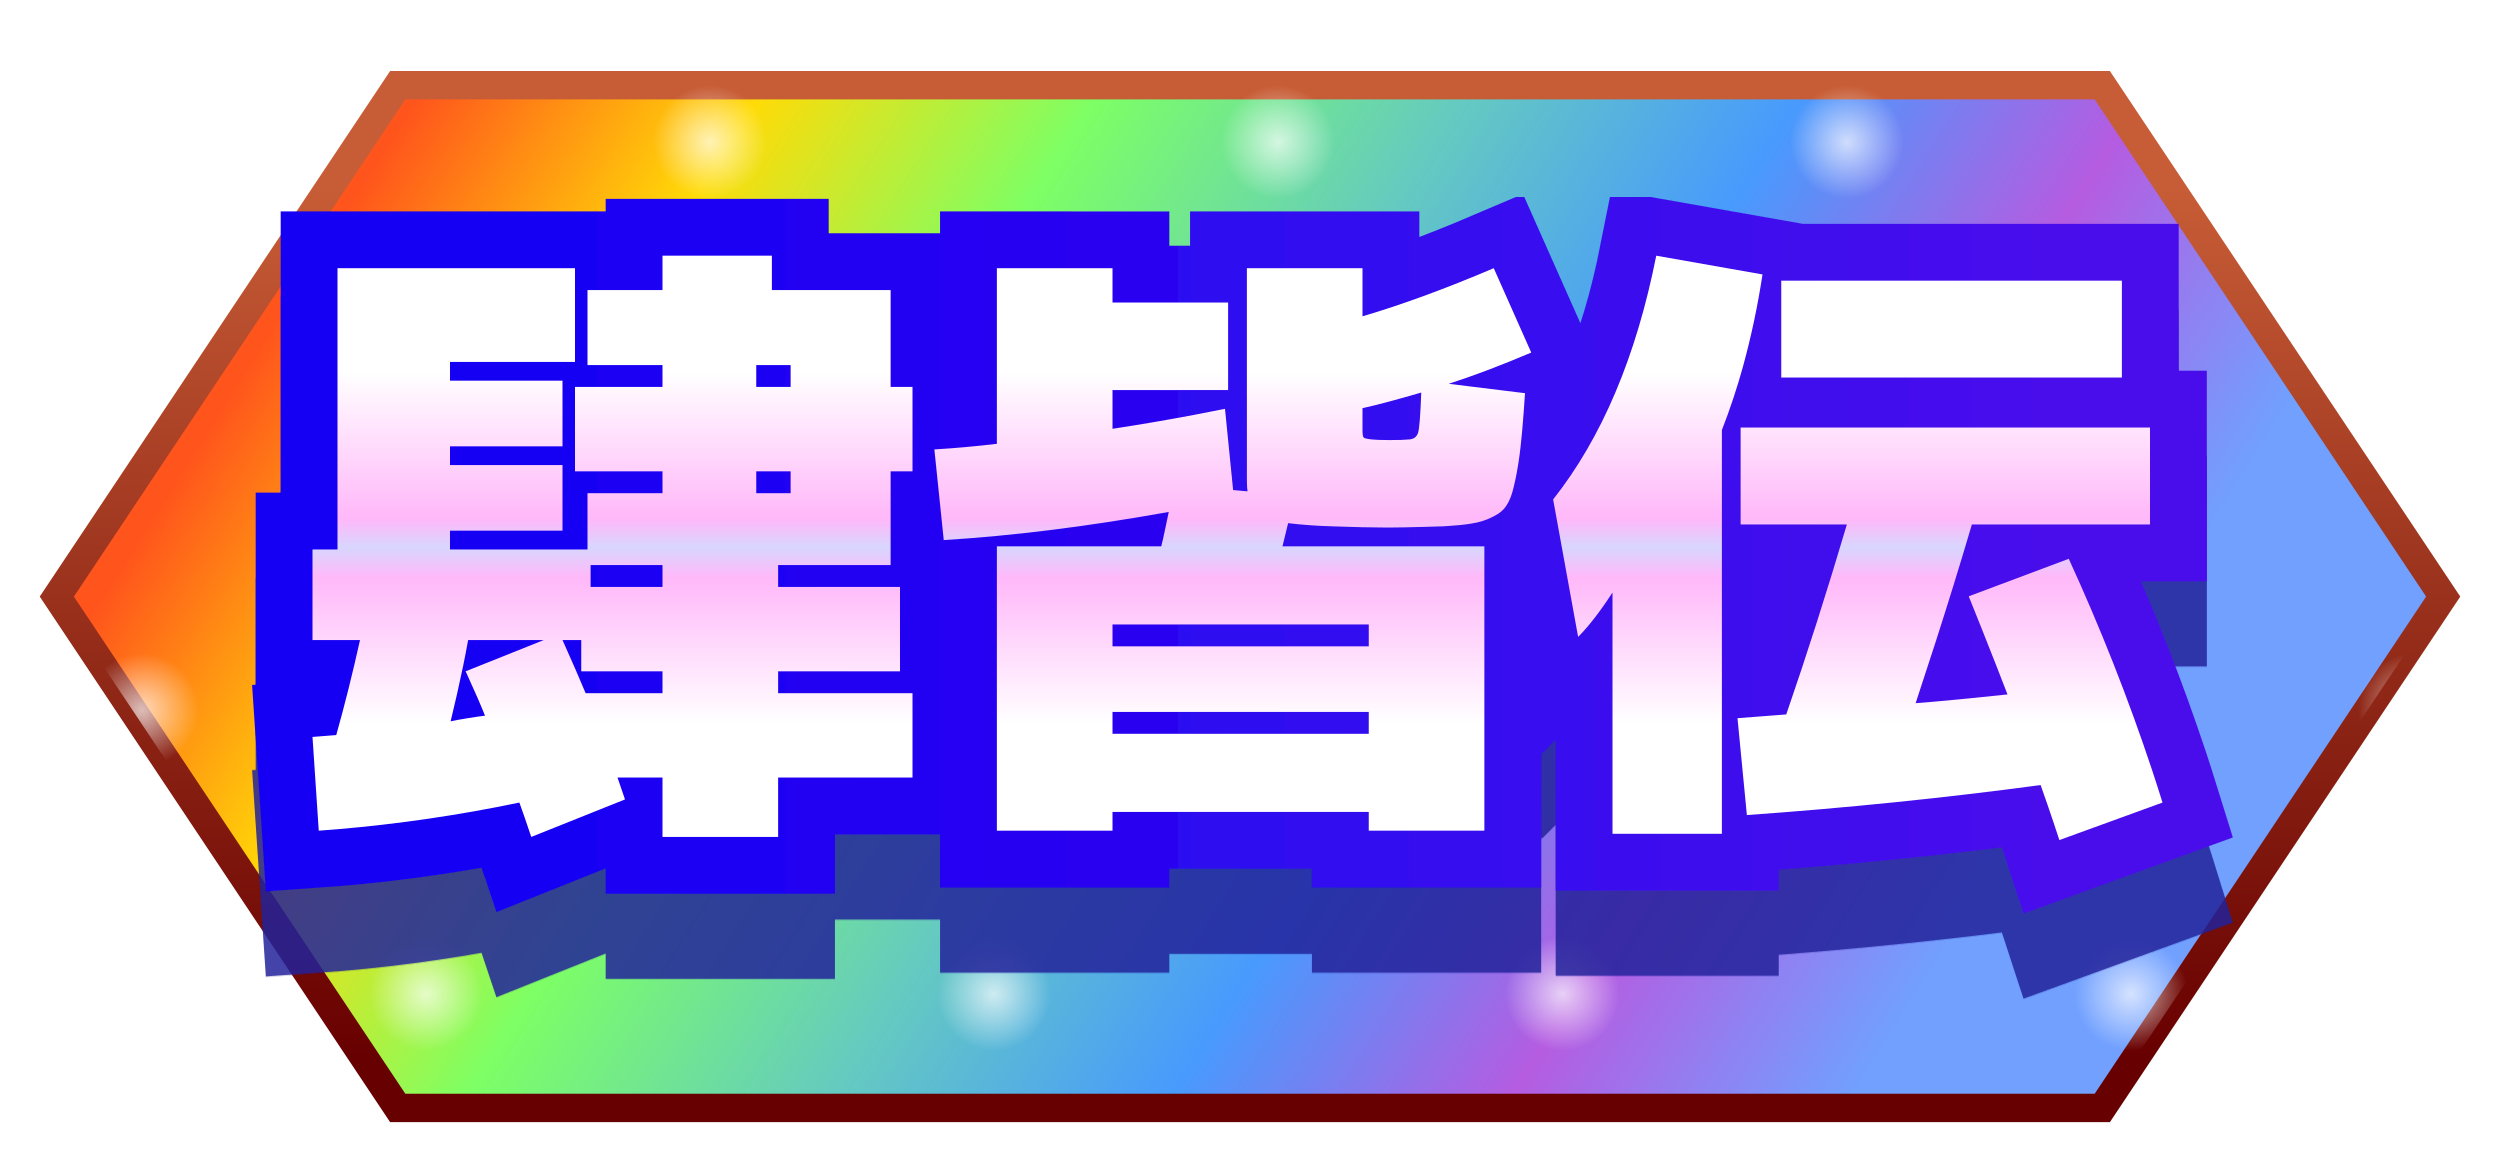
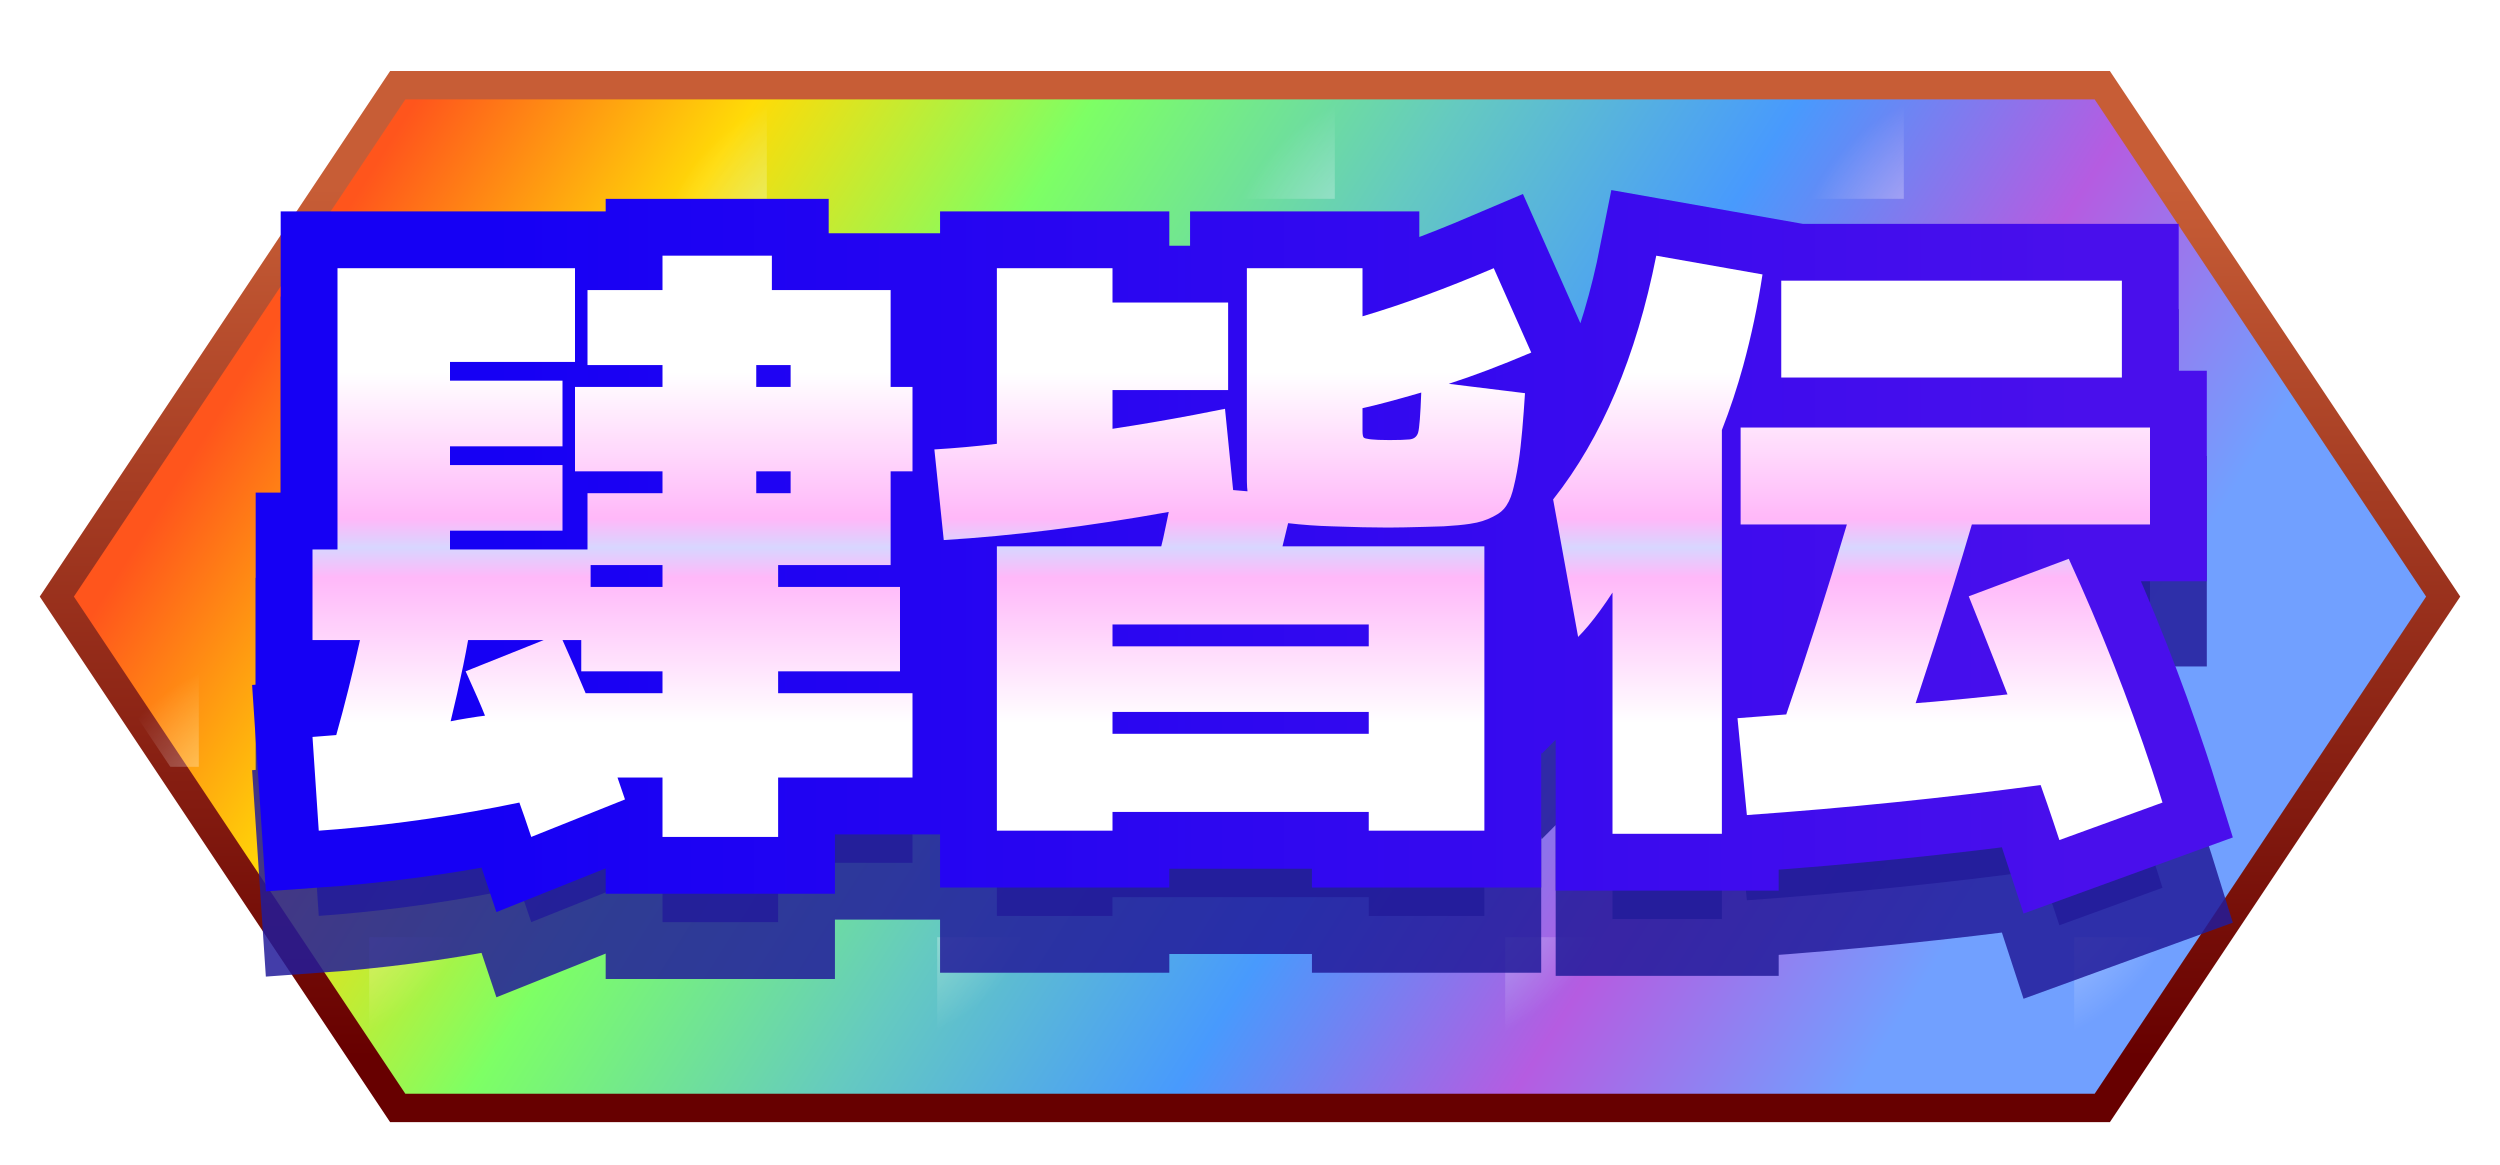
<svg xmlns="http://www.w3.org/2000/svg" width="88" height="41">
  <defs>
-     <linearGradient id="c" cx="10%" cy="15%" gradientTransform="rotate(15)">
+     <linearGradient id="c" gradientTransform="rotate(15)">
      <stop offset="14%" stop-color="#ff551c" />
      <stop offset="28%" stop-color="#ffdb07" />
      <stop offset="42%" stop-color="#7dff65" />
      <stop offset="57%" stop-color="#65cac0" />
      <stop offset="71%" stop-color="#489afd" />
      <stop offset="85%" stop-color="#b55ce1" />
      <stop offset="99%" stop-color="#71a0ff" />
    </linearGradient>
    <linearGradient id="b" x1="0%" y1="0%" x2="0%" y2="100%">
      <stop offset="10%" stop-color="#c75d36" />
      <stop offset="95%" stop-color="#670000" />
    </linearGradient>
    <linearGradient id="e" x1="0%" y1="0%" x2="0%" y2="50%" spreadMethod="reflect">
      <stop offset="40%" stop-color="#fff" />
      <stop offset="90%" stop-color="#ffb8f9" />
      <stop offset="100%" stop-color="#d8d6ff" />
    </linearGradient>
    <linearGradient id="f">
      <stop offset="10%" stop-color="#1600f4" />
      <stop offset="95%" stop-color="#490FEC" />
    </linearGradient>
    <radialGradient id="a">
      <stop offset="0%" stop-color="#FFF" stop-opacity=".7" />
      <stop offset="100%" stop-color="#FFF" stop-opacity="0" />
    </radialGradient>
    <pattern id="d" x="0" y="0" width="20" height="20" patternUnits="userSpaceOnUse">
-       <rect x="3" y="3" width="4" height="4" fill="url(#a)" />
-       <rect x="13" y="13" width="4" height="4" fill="url(#a)" />
+       <path fill="url(#a)" d="M3 3h4v4H3zM13 13h4v4h-4z" />
    </pattern>
-     <filter id="g" height="150%">
-       <feDropShadow dx="0" dy="3" flood-color="#221C9A" flood-opacity=".85" stdDeviation="0" />
-     </filter>
  </defs>
-   <polygon points="2,21 14,3 74,3 86,21 74,39 14,39" stroke="url(#b)" fill="url(#c)" />
-   <polygon points="2,21 14,3 74,3 86,21 74,39 14,39" fill="url(#d)" />
-   <g fill="url(#e)" stroke-linecap="round" fill-rule="evenodd" stroke="url(#f)" stroke-width="4" paint-order="stroke" filter="url(#g)">
-     <path d="M31.35 16.59v3.3h-3.96v.77h4.29v2.97h-4.29v.77h4.73v2.97h-4.73v2.09h-4.07v-2.09h-1.584q.176.528.264.77l-3.3 1.32q-.264-.792-.418-1.21a53.51 53.51 0 01-6.413.94 48.915 48.915 0 01-.649.05l-.22-3.3q.264-.022.836-.066.44-1.562.836-3.344H11v-3.19h.88v-9.9h8.36v3.3h-4.4v.66h3.96v2.31h-3.96v.66h3.96v2.31h-3.96v.66h4.84v-1.98h2.64v-.77h-3.08v-2.97h3.08v-.77h-2.64v-2.64h2.64V9h3.85v1.21h4.18v3.41h.77v2.97h-.77zm7.81-5.94h4.07v3.08h-4.07v1.364a78.428 78.428 0 002.874-.491 90.71 90.71 0 001.086-.213l.286 2.86.506.044q-.017-.117-.021-.336a8.109 8.109 0 01-.001-.148V9.44h4.07v1.694q2.09-.616 4.62-1.694l1.32 2.97q-1.606.682-2.904 1.1l2.684.33a63.887 63.887 0 01-.045.654q-.052.706-.108 1.205a15.641 15.641 0 01-.034.286 12.377 12.377 0 01-.097.626q-.052.284-.114.532a6.84 6.84 0 01-.042.162q-.106.386-.306.611a.921.921 0 01-.2.17q-.352.22-.748.308a3.757 3.757 0 01-.252.046q-.361.054-.914.086a151.309 151.309 0 01-.635.019q-.839.024-1.298.025a18.506 18.506 0 01-.047 0q-.773 0-1.923-.042a95.813 95.813 0 01-.057-.002q-.77-.022-1.518-.11-.066.286-.198.814h7.106v10.01h-4.07v-.66h-9.02v.66h-4.07V19.23h5.786q.037-.112.202-.91a118.101 118.101 0 00.062-.3q-4.29.77-7.92.99l-.33-3.19q1.1-.066 2.2-.198V9.44h4.07v1.21zM69.3 20.99l3.52-1.32a73.35 73.35 0 012.938 7.451 66.288 66.288 0 01.362 1.129l-3.63 1.32a59.195 59.195 0 00-.217-.654l-.208-.611a112.585 112.585 0 00-.235-.671q-5.082.682-10.34 1.056l-.33-3.41 1.716-.132q1.1-3.19 2.134-6.688h-3.74v-3.41h14.41v3.41h-6.27a143.854 143.854 0 01-.65 2.153q-.587 1.898-1.33 4.139a56.556 56.556 0 00.639-.052q1.044-.091 2.595-.256-.378-.983-.881-2.247a353.96 353.96 0 00-.483-1.207zm-8.69-5.852V29.35h-3.85v-8.492a14.959 14.959 0 01-.441.641q-.408.56-.769.921l-.88-4.84Q57.244 14.324 58.3 9l3.74.66a28.07 28.07 0 01-.68 3.217 22.702 22.702 0 01-.75 2.261zm14.08-1.848H62.7V9.88h11.99v3.41zM39.16 25.06v.77h9.02v-.77h-9.02zm0-2.31h9.02v-.77h-9.02v.77zm-22.77.88l2.75-1.1h-2.662q-.151.847-.386 1.881a64.187 64.187 0 01-.23.979q.198-.044.605-.11.4-.065.598-.087a3.999 3.999 0 01.007-.001q-.191-.487-.646-1.484a84.512 84.512 0 00-.036-.078zm4.224.77h2.706v-.77h-2.86v-1.1h-.66q.484 1.078.814 1.87zM47.96 14.368v.792q0 .198.044.242.036.036.202.057a2.339 2.339 0 00.084.009q.163.02.59.022a19.846 19.846 0 00.07 0q.418 0 .66-.022.228-.021.3-.217a.445.445 0 00.008-.025q.066-.22.11-1.408-1.364.396-2.068.55zM20.79 19.89v.77h2.53v-.77h-2.53zm5.83-3.3v.77h1.21v-.77h-1.21zm1.21-3.74h-1.21v.77h1.21v-.77z" />
-   </g>
+   <path stroke="url(#b)" fill="url(#c)" d="M2 21 14 3h60l12 18-12 18H14z" />
+   <path fill="url(#d)" d="M2 21 14 3h60l12 18-12 18H14z" />
+   <path d="M31.35 19.59v3.3h-3.96v.77h4.29v2.97h-4.29v.77h4.73v2.97h-4.73v2.09h-4.07v-2.09h-1.584q.176.528.264.77l-3.3 1.32q-.264-.792-.418-1.21a53.51 53.51 0 0 1-6.413.94 48.915 48.915 0 0 1-.649.05l-.22-3.3q.264-.022.836-.066.44-1.562.836-3.344H11v-3.19h.88v-9.9h8.36v3.3h-4.4v.66h3.96v2.31h-3.96v.66h3.96v2.31h-3.96v.66h4.84v-1.98h2.64v-.77h-3.08v-2.97h3.08v-.77h-2.64v-2.64h2.64V12h3.85v1.21h4.18v3.41h.77v2.97zm7.81-5.94h4.07v3.08h-4.07v1.364a78.428 78.428 0 0 0 2.874-.491 90.71 90.71 0 0 0 1.086-.213l.286 2.86.506.044q-.017-.117-.021-.336a8.109 8.109 0 0 1-.001-.148v-7.37h4.07v1.694q2.09-.616 4.62-1.694l1.32 2.97q-1.606.682-2.904 1.1l2.684.33a63.887 63.887 0 0 1-.045.654q-.052.706-.108 1.205a15.641 15.641 0 0 1-.034.286 12.377 12.377 0 0 1-.097.626q-.052.284-.114.532a6.84 6.84 0 0 1-.042.162q-.106.386-.306.61a.921.921 0 0 1-.2.17q-.352.22-.748.309a3.757 3.757 0 0 1-.252.046q-.361.054-.914.086a151.309 151.309 0 0 1-.635.019q-.839.024-1.298.025a18.506 18.506 0 0 1-.047 0q-.773 0-1.923-.042a95.813 95.813 0 0 1-.057-.002q-.77-.022-1.518-.11-.066.286-.198.814h7.106v10.01h-4.07v-.66h-9.02v.66h-4.07V22.23h5.786q.037-.112.202-.91a118.101 118.101 0 0 0 .062-.3q-4.29.77-7.92.99l-.33-3.19q1.1-.066 2.2-.198V12.44h4.07zM69.3 23.99l3.52-1.32a73.35 73.35 0 0 1 2.938 7.45 66.288 66.288 0 0 1 .362 1.13l-3.63 1.32a59.195 59.195 0 0 0-.217-.654l-.208-.611a112.585 112.585 0 0 0-.235-.671q-5.082.682-10.34 1.056l-.33-3.41 1.716-.132q1.1-3.19 2.134-6.688h-3.74v-3.41h14.41v3.41h-6.27a143.854 143.854 0 0 1-.65 2.153q-.587 1.898-1.33 4.139a56.556 56.556 0 0 0 .639-.052q1.044-.091 2.595-.256-.378-.983-.881-2.247a353.96 353.96 0 0 0-.483-1.207zm-8.69-5.852V32.35h-3.85v-8.492a14.959 14.959 0 0 1-.441.64q-.408.56-.769.922l-.88-4.84q2.574-3.256 3.63-8.58l3.74.66a28.07 28.07 0 0 1-.68 3.217 22.702 22.702 0 0 1-.75 2.26zm14.08-1.848H62.7v-3.41h11.99zM39.16 28.06v.77h9.02v-.77zm0-2.31h9.02v-.77h-9.02zm-22.77.88 2.75-1.1h-2.662q-.151.847-.386 1.88a64.187 64.187 0 0 1-.23.98q.198-.044.605-.11.4-.065.598-.087a3.999 3.999 0 0 1 .007-.001q-.191-.487-.646-1.484a84.512 84.512 0 0 0-.036-.078zm4.224.77h2.706v-.77h-2.86v-1.1h-.66q.484 1.078.814 1.87zM47.96 17.368v.792q0 .198.044.242.036.036.202.057a2.339 2.339 0 0 0 .084.009q.163.02.59.022a19.846 19.846 0 0 0 .07 0q.418 0 .66-.022.228-.021.3-.217a.445.445 0 0 0 .008-.025q.066-.22.11-1.408-1.364.396-2.068.55zM20.79 22.89v.77h2.53v-.77zm5.83-3.3v.77h1.21v-.77zm1.21-3.74h-1.21v.77h1.21z" fill="#221C9A" stroke-linecap="round" fill-rule="evenodd" stroke="#221C9A" stroke-width="4" paint-order="stroke" fill-opacity=".85" stroke-opacity=".85" />
+   <path d="M31.35 16.59v3.3h-3.96v.77h4.29v2.97h-4.29v.77h4.73v2.97h-4.73v2.09h-4.07v-2.09h-1.584q.176.528.264.77l-3.3 1.32q-.264-.792-.418-1.21a53.51 53.51 0 0 1-6.413.94 48.915 48.915 0 0 1-.649.05l-.22-3.3q.264-.022.836-.066.44-1.562.836-3.344H11v-3.19h.88v-9.9h8.36v3.3h-4.4v.66h3.96v2.31h-3.96v.66h3.96v2.31h-3.96v.66h4.84v-1.98h2.64v-.77h-3.08v-2.97h3.08v-.77h-2.64v-2.64h2.64V9h3.85v1.21h4.18v3.41h.77v2.97zm7.81-5.94h4.07v3.08h-4.07v1.364a78.428 78.428 0 0 0 2.874-.491 90.71 90.71 0 0 0 1.086-.213l.286 2.86.506.044q-.017-.117-.021-.336a8.109 8.109 0 0 1-.001-.148V9.44h4.07v1.694q2.09-.616 4.62-1.694l1.32 2.97q-1.606.682-2.904 1.1l2.684.33a63.887 63.887 0 0 1-.045.654q-.052.706-.108 1.205a15.641 15.641 0 0 1-.034.286 12.377 12.377 0 0 1-.097.626q-.052.284-.114.532a6.84 6.84 0 0 1-.042.162q-.106.386-.306.611a.921.921 0 0 1-.2.17q-.352.22-.748.308a3.757 3.757 0 0 1-.252.046q-.361.054-.914.086a151.309 151.309 0 0 1-.635.019q-.839.024-1.298.025a18.506 18.506 0 0 1-.047 0q-.773 0-1.923-.042a95.813 95.813 0 0 1-.057-.002q-.77-.022-1.518-.11-.066.286-.198.814h7.106v10.01h-4.07v-.66h-9.02v.66h-4.07V19.23h5.786q.037-.112.202-.91a118.101 118.101 0 0 0 .062-.3q-4.29.77-7.92.99l-.33-3.19q1.1-.066 2.2-.198V9.44h4.07zM69.3 20.99l3.52-1.32a73.35 73.35 0 0 1 2.938 7.451 66.288 66.288 0 0 1 .362 1.129l-3.63 1.32a59.195 59.195 0 0 0-.217-.654l-.208-.611a112.585 112.585 0 0 0-.235-.671q-5.082.682-10.34 1.056l-.33-3.41 1.716-.132q1.1-3.19 2.134-6.688h-3.74v-3.41h14.41v3.41h-6.27a143.854 143.854 0 0 1-.65 2.153q-.587 1.898-1.33 4.139a56.556 56.556 0 0 0 .639-.052q1.044-.091 2.595-.256-.378-.983-.881-2.247a353.96 353.96 0 0 0-.483-1.207zm-8.69-5.852V29.35h-3.85v-8.492a14.959 14.959 0 0 1-.441.641q-.408.56-.769.921l-.88-4.84Q57.244 14.324 58.3 9l3.74.66a28.07 28.07 0 0 1-.68 3.217 22.702 22.702 0 0 1-.75 2.261zm14.08-1.848H62.7V9.88h11.99zM39.16 25.06v.77h9.02v-.77zm0-2.31h9.02v-.77h-9.02zm-22.77.88 2.75-1.1h-2.662q-.151.847-.386 1.881a64.187 64.187 0 0 1-.23.979q.198-.044.605-.11.4-.065.598-.087a3.999 3.999 0 0 1 .007-.001q-.191-.487-.646-1.484a84.512 84.512 0 0 0-.036-.078zm4.224.77h2.706v-.77h-2.86v-1.1h-.66q.484 1.078.814 1.87zM47.96 14.368v.792q0 .198.044.242.036.036.202.057a2.339 2.339 0 0 0 .084.009q.163.02.59.022a19.846 19.846 0 0 0 .07 0q.418 0 .66-.022.228-.021.3-.217a.445.445 0 0 0 .008-.025q.066-.22.11-1.408-1.364.396-2.068.55zM20.79 19.89v.77h2.53v-.77zm5.83-3.3v.77h1.21v-.77zm1.21-3.74h-1.21v.77h1.21z" fill="url(#e)" stroke-linecap="round" fill-rule="evenodd" stroke="url(#f)" stroke-width="4" paint-order="stroke" />
+   &gt;
</svg>
